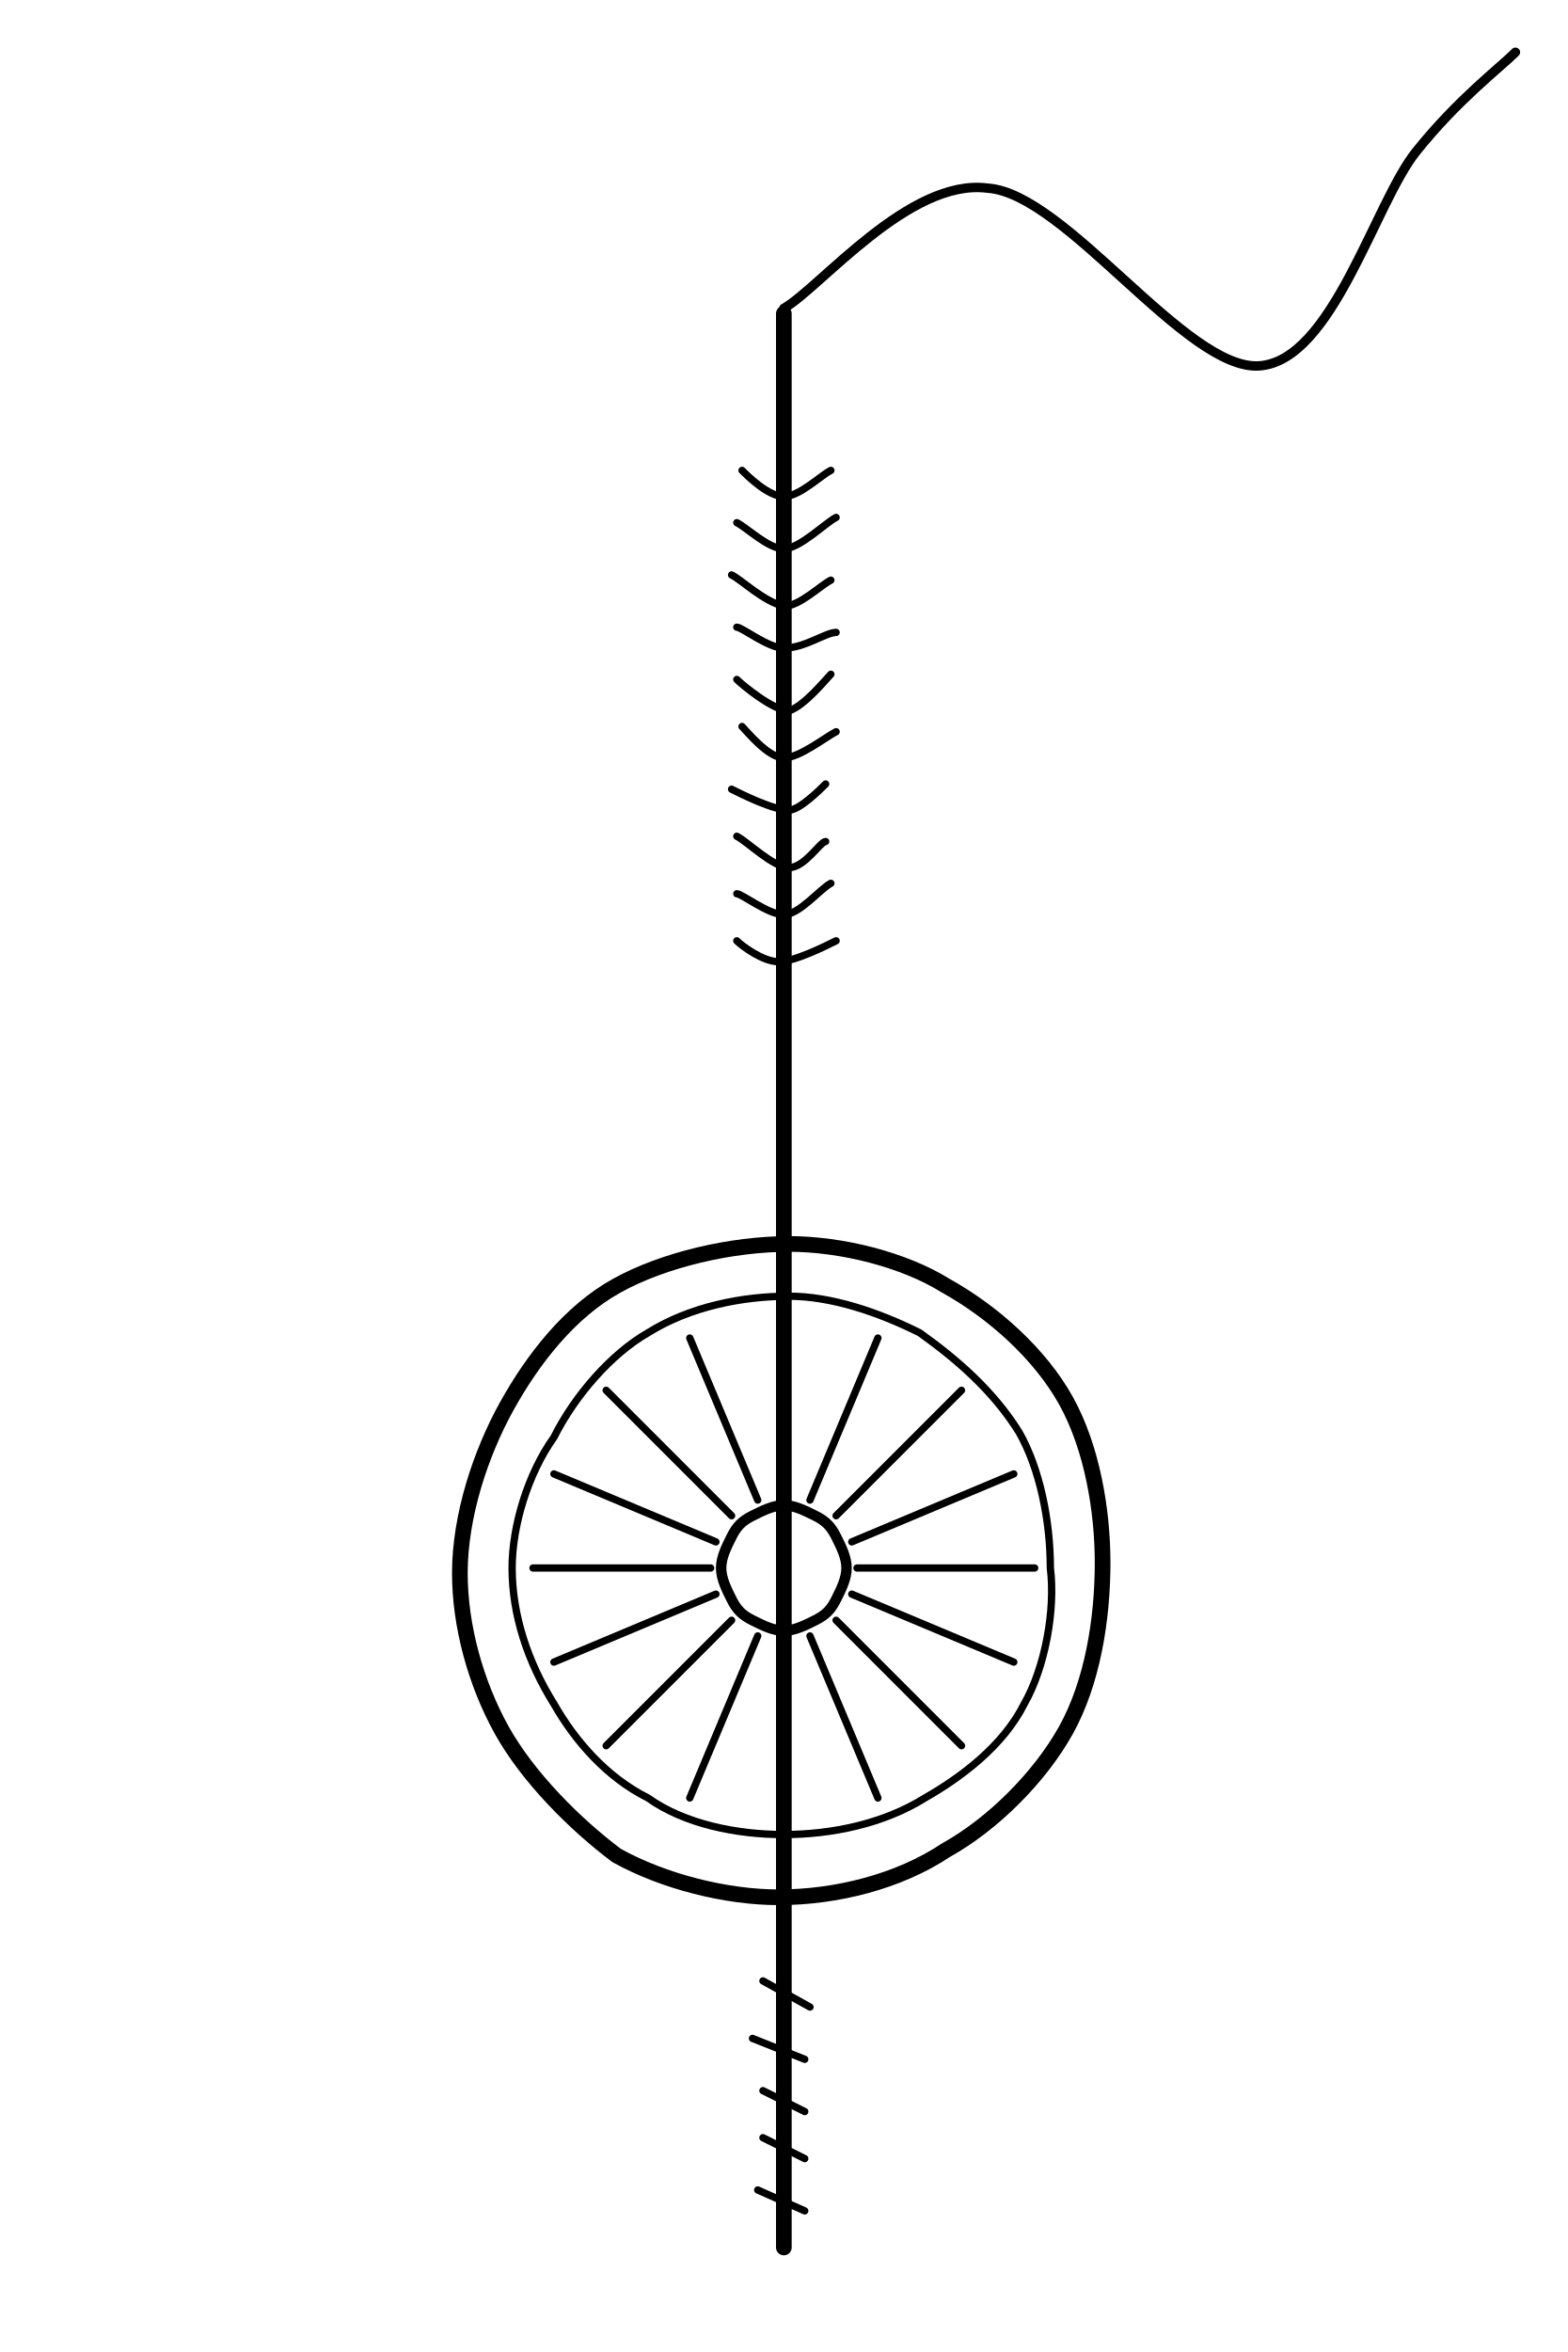
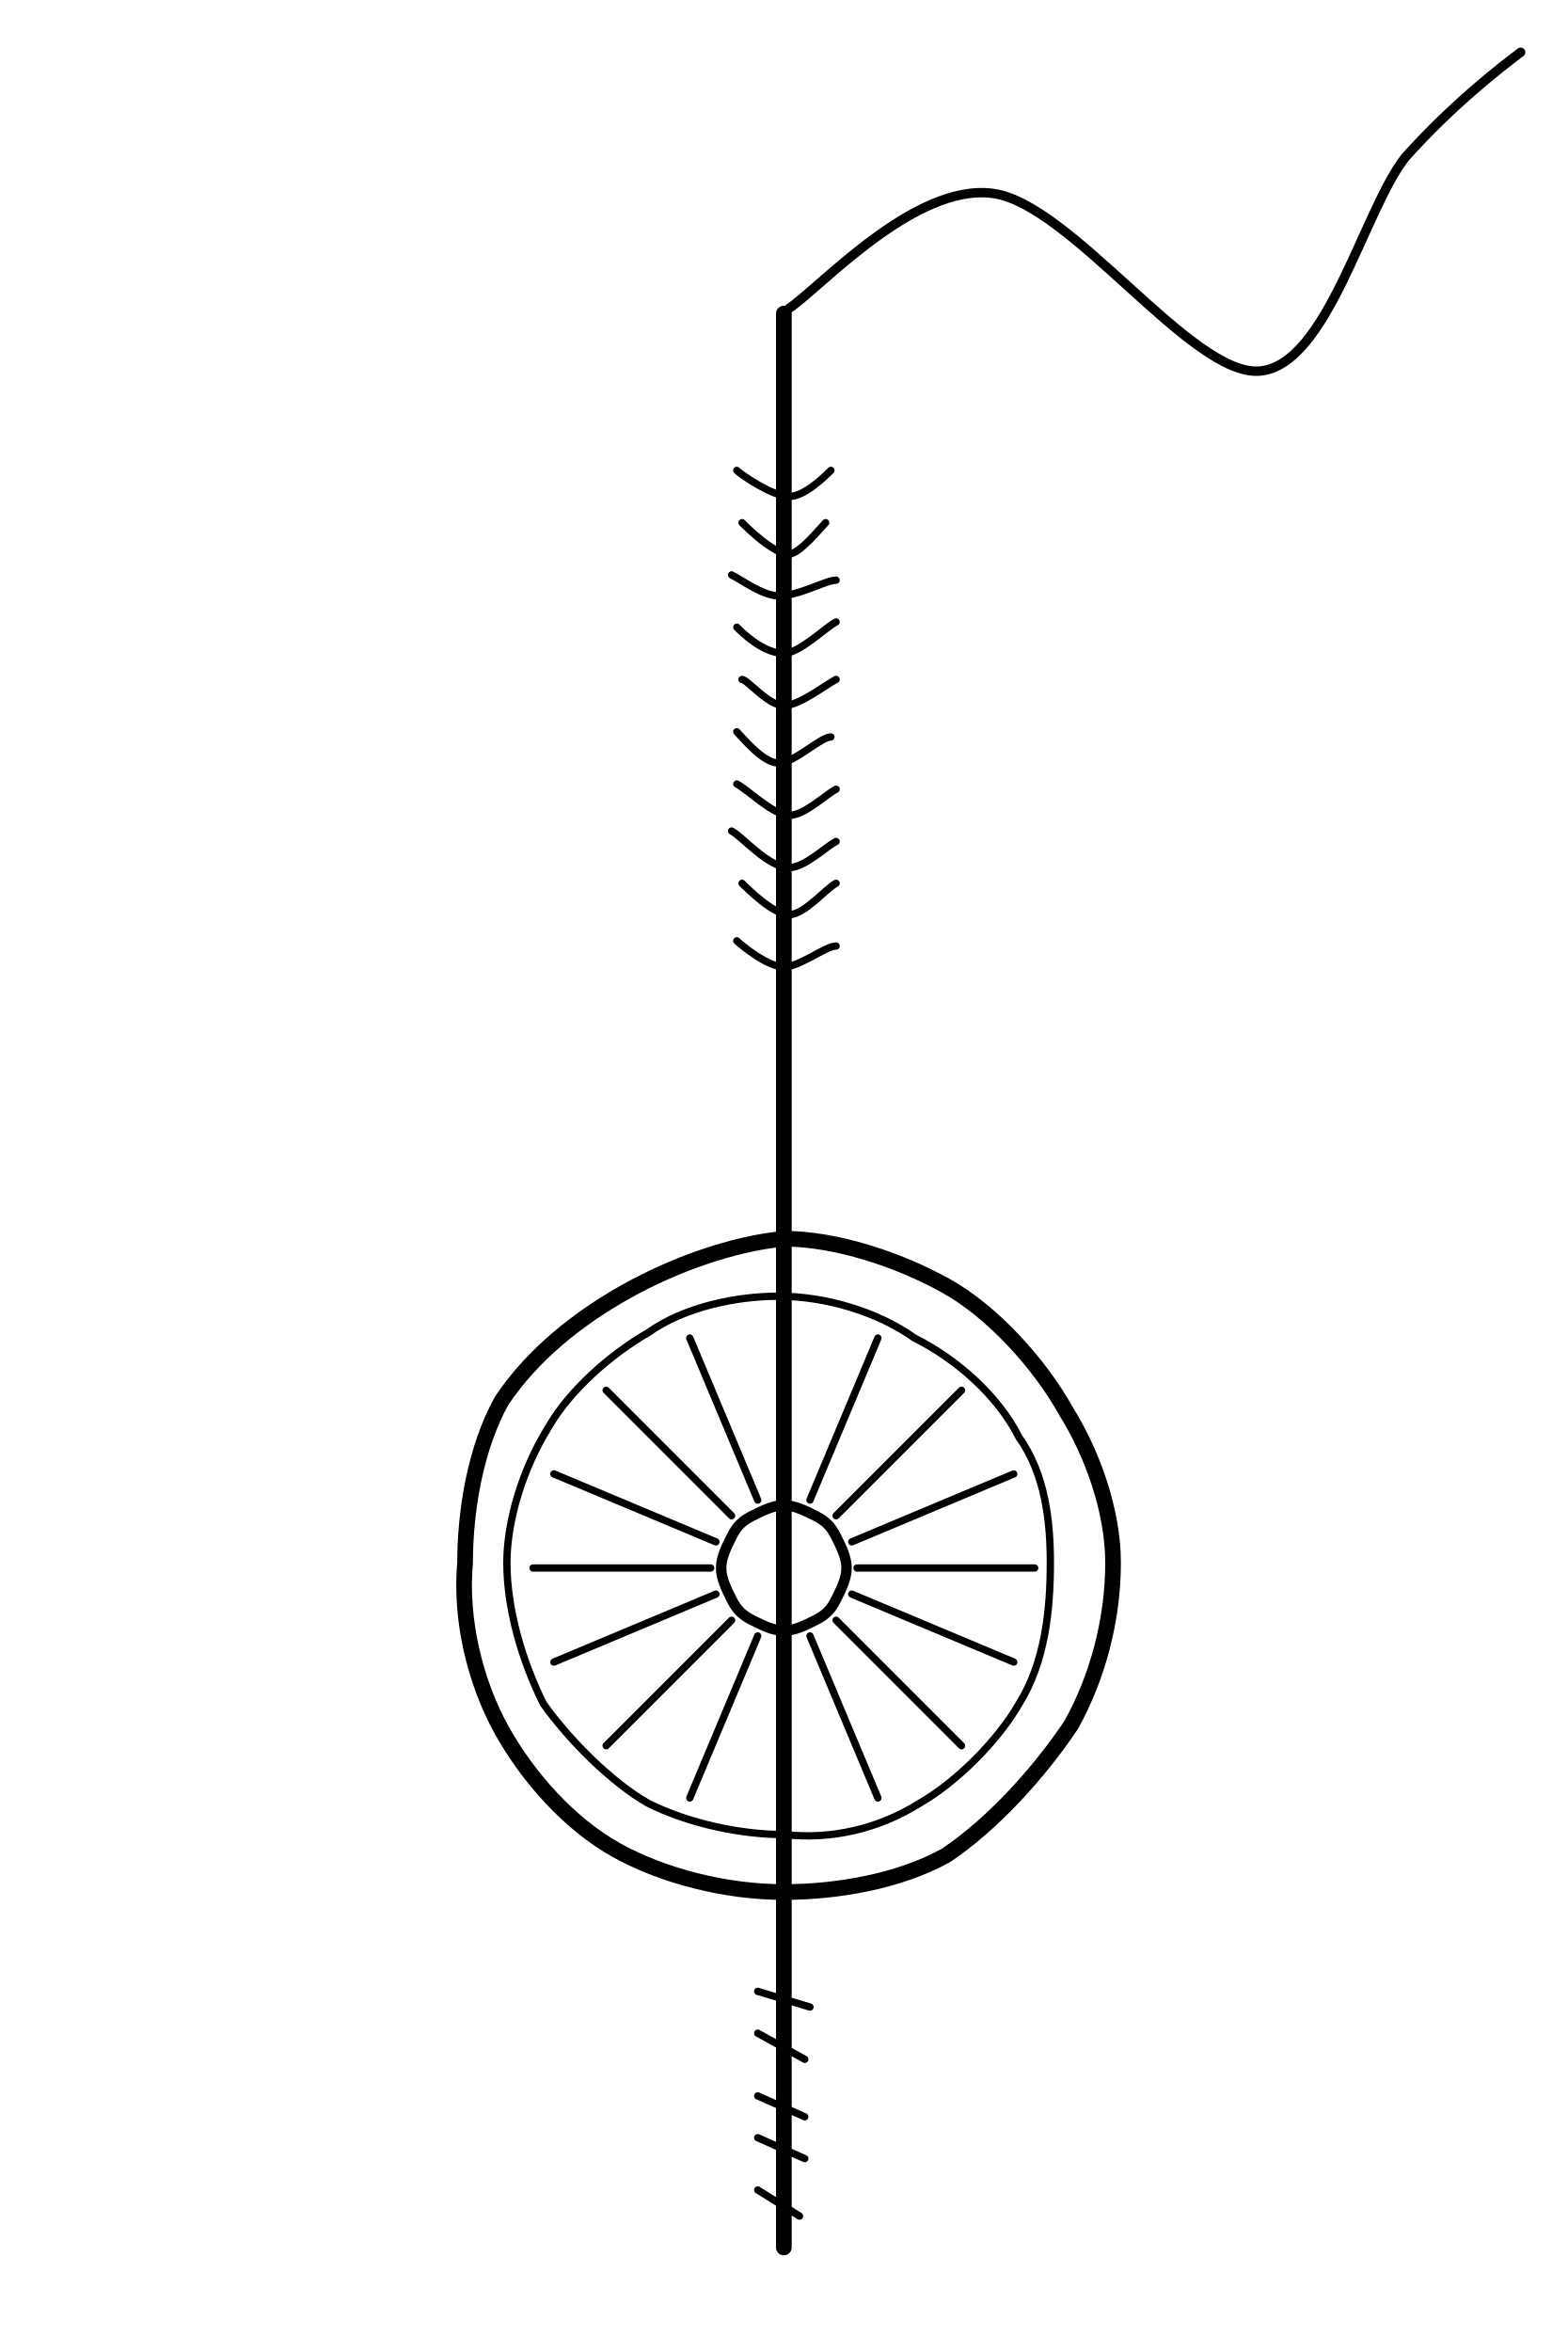
<svg xmlns="http://www.w3.org/2000/svg" viewBox="0 0 300 450" fill="none" stroke="currentColor" stroke-linecap="round" stroke-linejoin="round" aria-hidden="true" focusable="false">
  <line x1="150" y1="60" x2="150" y2="430" stroke-width="3" />
-   <path d="M211 299C211 310 209 322 204 331C199 340 190 349 181 354C172 360 160 363 149 363C139 363 127 360 118 355C110 349 101 340 96 331C91 322 88 311 88 301C88 290 92 278 97 269C102 260 109 251 118 246C127 241 140 238 151 238C161 238 173 241 181 246C190 251 199 259 204 268C209 277 211 289 211 299Z" stroke-width="3" />
-   <path d="M201 300C202 308 200 319 196 326C192 334 184 340 177 344C169 349 159 351 150 351C141 351 131 349 124 344C116 340 110 333 106 326C101 318 98 309 98 300C98 292 101 282 106 275C110 267 117 259 124 255C132 250 142 248 151 248C159 248 168 251 176 255C183 260 190 266 195 274C199 281 201 291 201 300Z" stroke-width="1.4" />
+   <path d="M213 299C213 310 210 321 205 330C199 339 190 349 181 355C172 360 160 362 150 362C139 362 127 359 118 354C109 349 101 340 96 331C91 322 88 310 89 299C89 289 91 277 96 268C102 259 111 252 120 247C129 242 140 238 150 237C160 237 172 241 181 246C190 251 199 261 204 270C209 278 213 289 213 299Z" stroke-width="3" />
+   <path d="M201 299C201 308 200 318 195 326C191 333 183 341 176 345C168 350 159 352 150 351C142 351 132 349 124 345C117 341 109 333 104 326C100 318 97 308 97 299C97 291 100 281 105 273C109 266 117 259 124 255C131 250 141 248 149 248C158 248 168 251 175 256C183 260 191 267 195 275C200 282 201 291 201 299Z" stroke-width="1.4" />
  <line x1="164" y1="300" x2="198" y2="300" stroke-width="1.4" />
  <line x1="163" y1="305" x2="194" y2="318" stroke-width="1.4" />
  <line x1="160" y1="310" x2="184" y2="334" stroke-width="1.4" />
  <line x1="155" y1="313" x2="168" y2="344" stroke-width="1.4" />
  <line x1="150" y1="314" x2="150" y2="348" stroke-width="1.4" />
  <line x1="145" y1="313" x2="132" y2="344" stroke-width="1.4" />
  <line x1="140" y1="310" x2="116" y2="334" stroke-width="1.4" />
  <line x1="137" y1="305" x2="106" y2="318" stroke-width="1.4" />
  <line x1="136" y1="300" x2="102" y2="300" stroke-width="1.4" />
  <line x1="137" y1="295" x2="106" y2="282" stroke-width="1.4" />
  <line x1="140" y1="290" x2="116" y2="266" stroke-width="1.4" />
  <line x1="145" y1="287" x2="132" y2="256" stroke-width="1.4" />
  <line x1="150" y1="286" x2="150" y2="252" stroke-width="1.4" />
  <line x1="155" y1="287" x2="168" y2="256" stroke-width="1.4" />
  <line x1="160" y1="290" x2="184" y2="266" stroke-width="1.4" />
  <line x1="163" y1="295" x2="194" y2="282" stroke-width="1.4" />
  <path d="M162 300C162 302 161 304 160 306C159 308 158 309 156 310C154 311 152 312 150 312C148 312 146 311 144 310C142 309 141 308 140 306C139 304 138 302 138 300C138 298 139 296 140 294C141 292 142 291 144 290C146 289 148 288 150 288C152 288 154 289 156 290C158 291 159 292 160 294C161 296 162 298 162 300Z" stroke-width="2" />
-   <path d="M142 90C143 91 147 95 150 95C153 95 157 91 159 90" stroke-width="1.4" />
-   <path d="M141 100C143 101 147 105 150 105C153 105 158 100 160 99" stroke-width="1.4" />
-   <path d="M140 110C142 111 146 115 150 116C153 116 157 112 159 111" stroke-width="1.4" />
-   <path d="M141 120C142 120 147 124 150 124C154 124 158 121 160 121" stroke-width="1.4" />
-   <path d="M141 130C142 131 148 136 151 136C154 135 158 130 159 129" stroke-width="1.4" />
-   <path d="M142 139C143 140 147 145 150 145C153 145 158 141 160 140" stroke-width="1.4" />
-   <path d="M140 151C142 152 148 155 151 155C153 155 157 151 158 150" stroke-width="1.4" />
-   <path d="M141 160C143 161 148 166 151 166C154 166 157 161 158 161" stroke-width="1.4" />
-   <path d="M141 171C142 171 147 175 150 175C153 175 157 170 159 169" stroke-width="1.4" />
-   <path d="M141 180C142 181 146 184 149 184C152 184 158 181 160 180" stroke-width="1.4" />
-   <path d="M150 59C157 55 174 34 189 36C204 37 227 71 241 70C255 69 263 39 271 29C279 19 287 13 290 10" stroke-width="1.8" />
-   <path d="M146 379 L155 384" stroke-width="1.4" />
-   <path d="M144 390 L154 394" stroke-width="1.4" />
-   <path d="M146 400 L154 404" stroke-width="1.4" />
-   <path d="M146 409 L154 413" stroke-width="1.4" />
-   <path d="M145 419 L154 423" stroke-width="1.4" />
+   <path d="M141 90C142 91 148 95 151 95C154 95 158 91 159 90" stroke-width="1.4" />
+   <path d="M142 100C143 101 148 106 151 106C153 106 157 101 158 100" stroke-width="1.4" />
+   <path d="M140 110C142 111 146 114 149 114C153 114 158 111 160 111" stroke-width="1.4" />
+   <path d="M141 120C142 121 146 125 150 125C153 125 158 120 160 119" stroke-width="1.4" />
+   <path d="M142 130C143 130 147 135 150 135C153 135 158 131 160 130" stroke-width="1.4" />
+   <path d="M141 140C142 141 146 146 149 146C152 146 157 141 159 141" stroke-width="1.4" />
+   <path d="M141 150C143 151 148 156 151 156C154 156 158 152 160 151" stroke-width="1.4" />
+   <path d="M140 159C142 160 147 166 151 166C154 166 158 162 160 161" stroke-width="1.4" />
+   <path d="M142 169C143 170 148 175 151 175C154 175 158 170 160 169" stroke-width="1.4" />
+   <path d="M141 180C142 181 147 185 150 185C153 185 158 181 160 181" stroke-width="1.4" />
+   <path d="M151 59C157 55 175 35 190 37C205 39 228 72 241 71C254 70 261 40 269 30C278 20 287 13 291 10" stroke-width="1.8" />
+   <path d="M145 381 L155 384" stroke-width="1.4" />
+   <path d="M145 389 L154 394" stroke-width="1.4" />
+   <path d="M145 401 L154 405" stroke-width="1.4" />
+   <path d="M145 409 L154 413" stroke-width="1.4" />
+   <path d="M145 419 L153 424" stroke-width="1.4" />
</svg>
